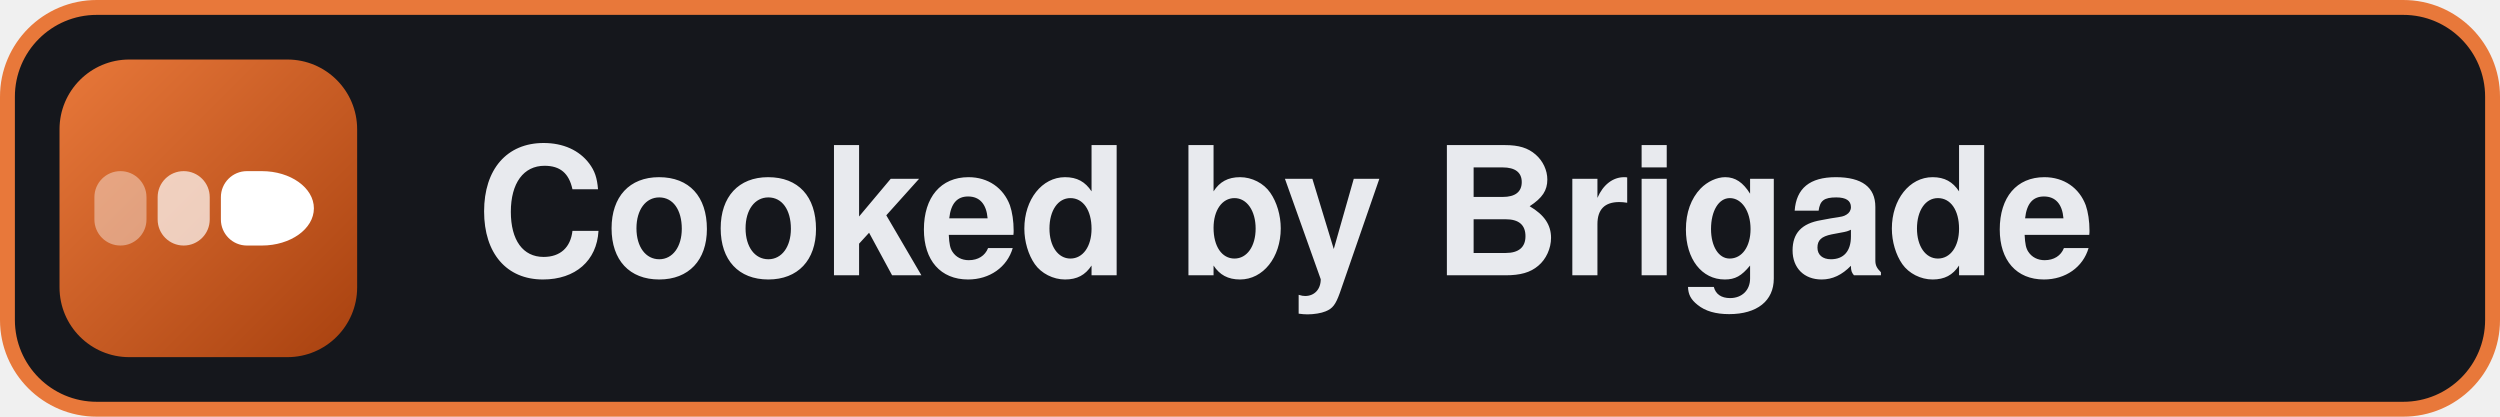
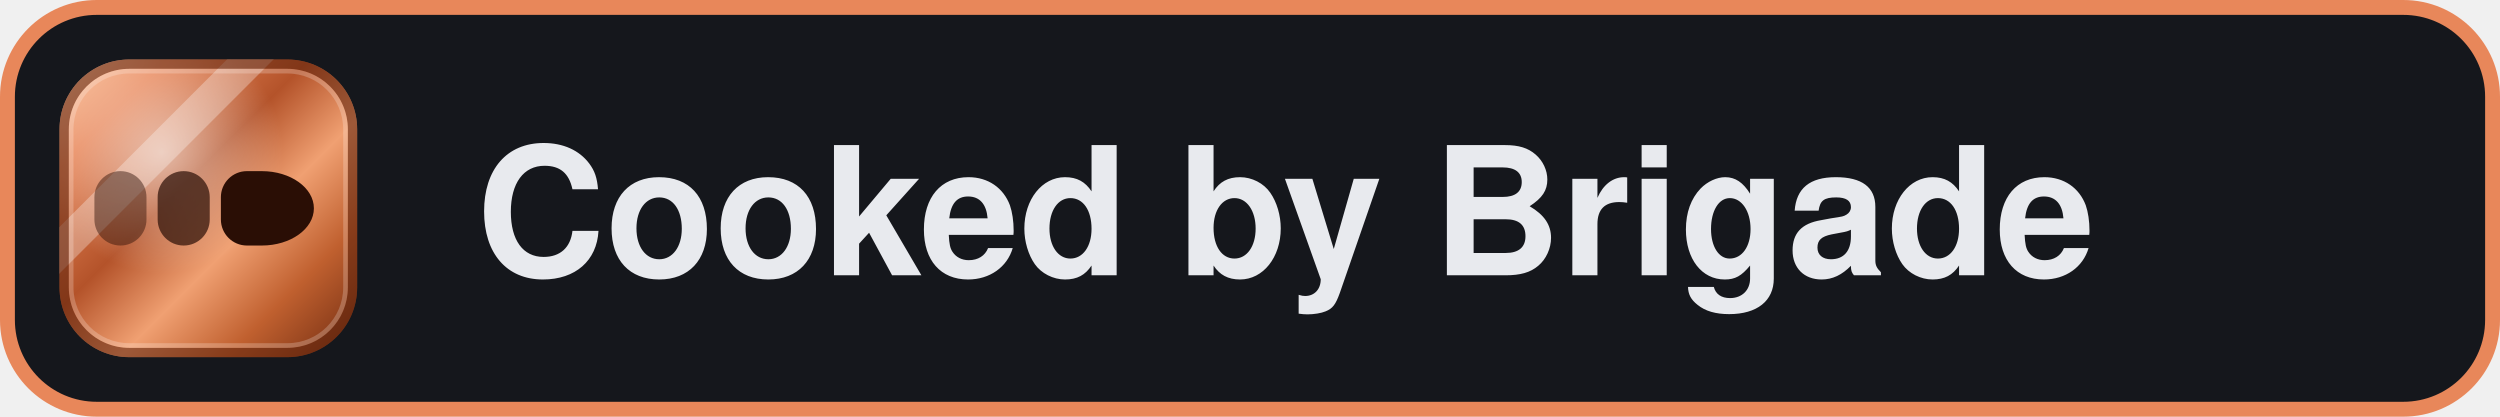
<svg xmlns="http://www.w3.org/2000/svg" width="168" height="28" viewBox="0 0 168 28" role="img" aria-label="Cooked by Brigade">
  <defs>
    <linearGradient id="p" x1="0" y1="0" x2="1" y2="1">
-       <stop offset="0" stop-color="#e8783a" />
-       <stop offset="1" stop-color="#a8410f" />
+       <stop offset="0%" stop-color="#ffd2b0" />
+       <stop offset="18%" stop-color="#e8875a" />
+       <stop offset="42%" stop-color="#b4532a" />
+       <stop offset="60%" stop-color="#f0a072" />
+       <stop offset="78%" stop-color="#c0602f" />
+       <stop offset="100%" stop-color="#6e2a10" />
    </linearGradient>
+     <radialGradient id="s" cx="22" cy="20" r="26" gradientUnits="userSpaceOnUse">
+       <stop offset="0%" stop-color="#fff" stop-opacity=".55" />
+       <stop offset="100%" stop-color="#fff" stop-opacity="0" />
+     </radialGradient>
+     <clipPath id="k">
+       <rect width="64" height="64" rx="15" />
+     </clipPath>
  </defs>
-   <rect x=".5" y=".5" width="167" height="27" rx="6" fill="#15171c" stroke="#e8783a" />
+   <rect x=".5" y=".5" width="167" height="27" rx="6" fill="#15171c" stroke="#e8875a" />
  <g transform="translate(4 4) scale(.3125)">
    <rect width="64" height="64" rx="15" fill="url(#p)" />
+     <rect width="64" height="64" rx="15" fill="url(#s)" />
+     <path d="M-4 40L40 -4L50 -4L-4 50z" fill="#fff" opacity=".3" clip-path="url(#k)" />
+     <rect x="1" y="1" width="62" height="62" rx="14" fill="none" stroke="#5a200a" stroke-opacity=".55" stroke-width="2" />
+     <rect x="2.5" y="2.5" width="59" height="59" rx="12.5" fill="none" stroke="#fff" stroke-opacity=".22" />
    <g transform="translate(5.5 6.4) scale(.8)">
      <g transform="translate(-3.5 0)">
-         <rect x="6" y="22" width="14" height="20" rx="7" fill="#fff" opacity=".4" />
-         <rect x="23" y="22" width="14" height="20" rx="7" fill="#fff" opacity=".7" />
-         <path d="M47 22h4a14 10 0 0 1 0 20h-4a7 7 0 0 1-7-7v-6a7 7 0 0 1 7-7z" fill="#fff" />
+         <rect x="6" y="22" width="14" height="20" rx="7" fill="#2a0e05" opacity=".45" />
+         <rect x="23" y="22" width="14" height="20" rx="7" fill="#2a0e05" opacity=".7" />
+         <path d="M47 22h4a14 10 0 0 1 0 20h-4a7 7 0 0 1-7-7v-6a7 7 0 0 1 7-7z" fill="#2a0e05" />
      </g>
    </g>
  </g>
  <text x="32" y="18.5" font-family="-apple-system,BlinkMacSystemFont,'Segoe UI',Helvetica,Arial,sans-serif" font-size="12" font-weight="600" fill="#e8eaee">Cooked by Brigade</text>
</svg>
